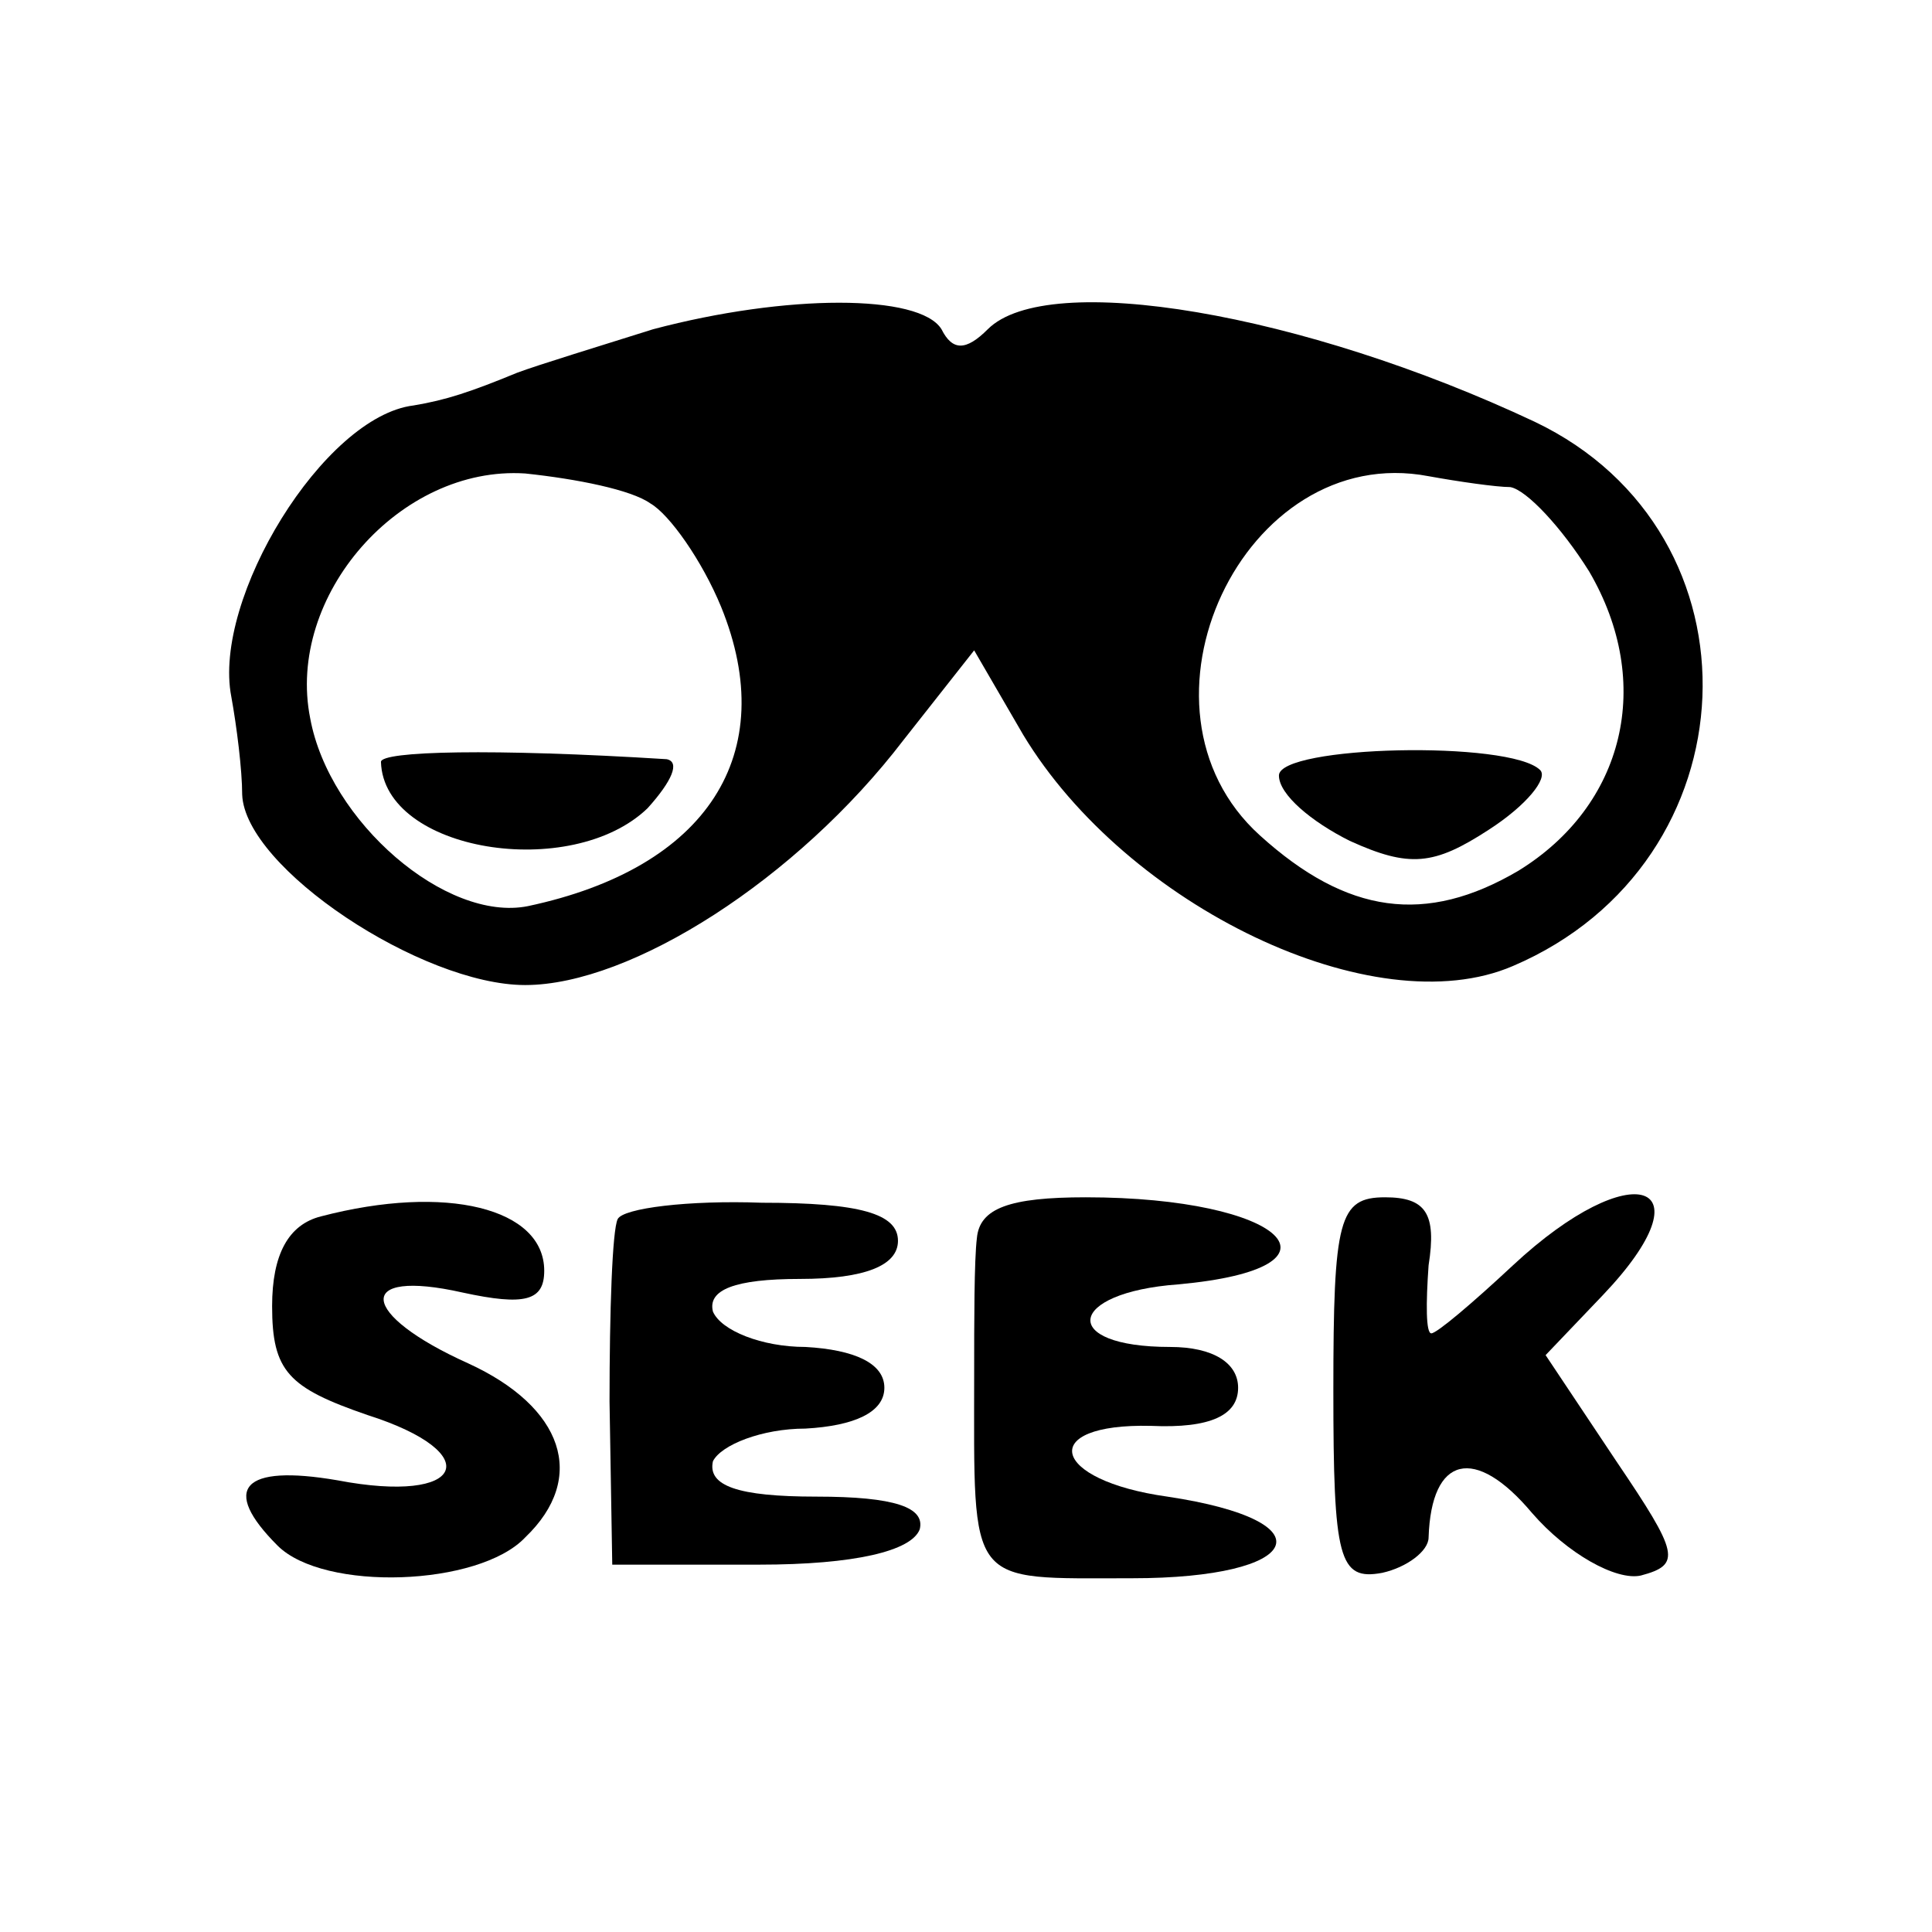
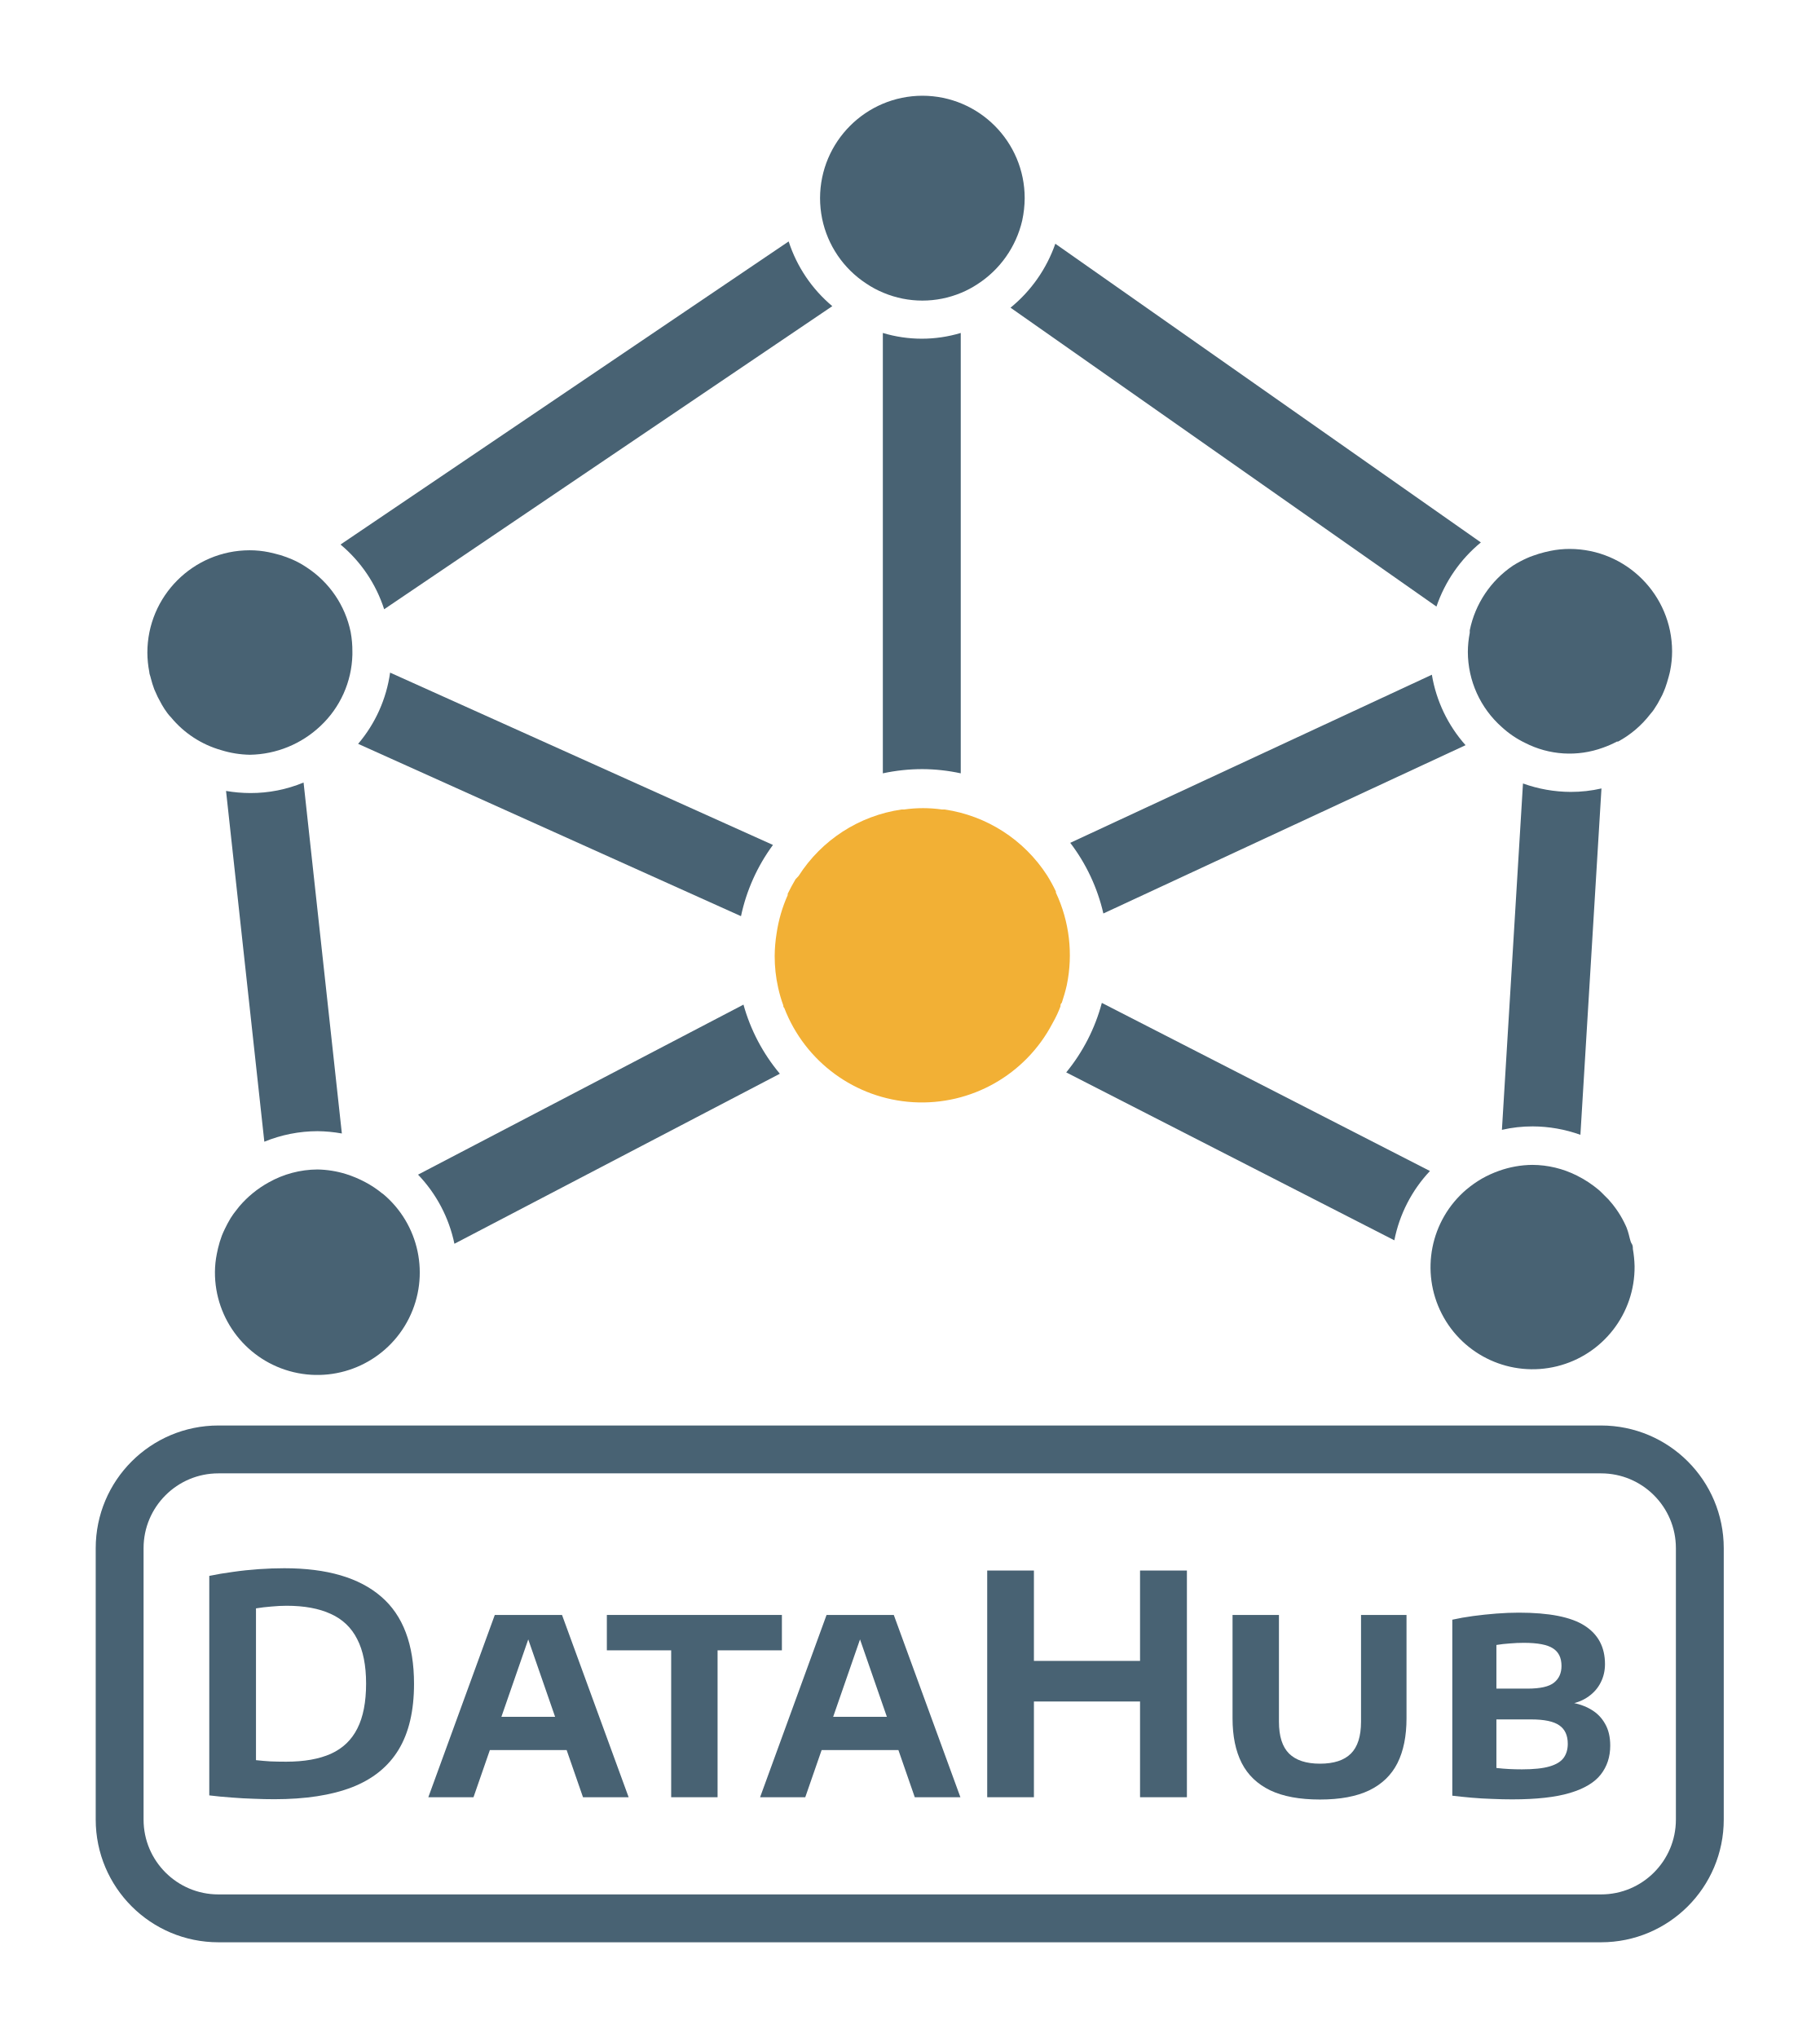
- <svg xmlns="http://www.w3.org/2000/svg" version="1.0" width="71pt" height="71pt" viewBox="0 0 71 71" preserveAspectRatio="xMidYMid meet">
-   <g transform="translate(0,71) scale(0.1,-0.1)" fill="#000000" stroke="none">
-     <path d="M240 589 c-19 -6 -42 -13 -50 -16 -17 -7 -26 -10 -38 -12 -33 -4 -74 -71 -67 -107 2 -11 4 -27 4 -36 1 -27 66 -70 104 -70 39 0 100 39 139 90 l26 33 18 -31 c38 -63 129 -107 180 -85 89 38 94 159 8 200 -85 40 -179 56 -201 34 -8 -8 -13 -8 -17 0 -8 13 -57 13 -106 0z m-1 -64 c7 -4 19 -21 26 -38 22 -54 -5 -96 -71 -110 -30 -6 -73 31 -80 69 -9 45 33 93 79 90 19 -2 39 -6 46 -11z m316 6 c6 -1 19 -15 29 -31 24 -41 13 -86 -26 -110 -34 -20 -63 -16 -95 13 -52 47 -6 145 62 132 11 -2 25 -4 30 -4z" />
-     <path d="M140 430 c1 -33 70 -44 98 -17 9 10 12 17 7 18 -64 4 -105 3 -105 -1z" />
-     <path d="M470 425 c0 -7 12 -17 26 -24 22 -10 31 -9 51 4 14 9 22 19 19 22 -11 11 -96 9 -96 -2z" />
-     <path d="M118 263 c-12 -3 -18 -14 -18 -33 0 -24 6 -30 35 -40 44 -14 36 -33 -11 -24 -35 6 -43 -3 -22 -24 17 -17 74 -15 91 3 23 22 14 48 -21 64 -40 18 -42 35 -2 26 23 -5 30 -3 30 8 0 23 -36 32 -82 20z" />
-     <path d="M227 262 c-2 -4 -3 -34 -3 -67 l1 -60 54 0 c35 0 56 5 59 13 2 8 -9 12 -38 12 -29 0 -40 4 -38 13 3 6 18 12 34 12 18 1 29 6 29 15 0 9 -11 14 -29 15 -16 0 -31 6 -34 13 -2 8 8 12 32 12 24 0 36 5 36 14 0 10 -14 14 -50 14 -27 1 -51 -2 -53 -6z" />
-     <path d="M359 255 c-1 -8 -1 -31 -1 -50 0 -79 -3 -75 58 -75 63 0 73 21 13 30 -43 6 -48 27 -6 26 22 -1 32 4 32 14 0 9 -9 15 -25 15 -41 0 -38 20 3 23 66 6 39 32 -34 32 -28 0 -39 -4 -40 -15z" />
-     <path d="M490 199 c0 -62 2 -70 18 -67 9 2 17 8 17 13 1 30 17 34 38 9 13 -15 31 -25 40 -23 15 4 14 8 -9 42 l-26 39 21 22 c40 42 11 52 -33 11 -15 -14 -28 -25 -30 -25 -2 0 -2 11 -1 25 3 19 -1 25 -16 25 -17 0 -19 -8 -19 -71z" />
+ <svg xmlns="http://www.w3.org/2000/svg" viewBox="0 0 95.046 106.442" version="1.1" id="svg1155" width="95.046" height="106.442">
+   <defs id="defs835">
+     <style id="style833">
+       .a {
+         fill: #2d2d2d;
+       }
+ 
+       .b {
+         isolation: isolate;
+       }
+ 
+       .c {
+         fill: #f2b035;
+       }
+ 
+       .d {
+         fill: #486273;
+       }
+ 
+       .e {
+         fill: #f2f2f2;
+       }
+ 
+       .f {
+         fill: #efefef;
+       }
+     </style>
+   </defs>
+   <text y="-46.085" x="-1335.498" style="font-style:normal;font-variant:normal;font-weight:normal;font-stretch:normal;font-size:8.667px;line-height:1.25;font-family:sans-serif;-inkscape-font-specification:'sans-serif, Normal';font-variant-ligatures:normal;font-variant-caps:normal;font-variant-numeric:normal;letter-spacing:0.45px;white-space:pre;shape-inside:url(#rect2806-98-7);fill:#f8f8f8;fill-opacity:1;stroke:none;stroke-width:1.432" id="text2780-5-2" xml:space="preserve" />
+   <g transform="translate(-399.5643,-74.08908)" id="g67233">
+     <g transform="translate(-676.1046,160.2508)" id="g39357">
+       <g transform="translate(1082.947,-275.2417)" id="g39349">
+         <path style="fill:#486273" class="d" d="m 80,248.35 1.1,-18.09 A 7.09,7.09 0 0 1 79.49,230.44 7.44,7.44 0 0 1 77,230 l -1.1,18.09 a 7.09,7.09 0 0 1 1.61,-0.18 7.44,7.44 0 0 1 2.49,0.44 z" transform="translate(-4.72)" id="path39319" />
+         <path style="fill:#486273" class="d" d="m 82.74,254.31 c 0,-0.1 0,-0.19 -0.07,-0.29 -0.07,-0.1 -0.12,-0.42 -0.19,-0.63 -0.07,-0.21 -0.07,-0.2 -0.11,-0.29 a 5.38,5.38 0 0 0 -0.39,-0.71 c -0.09,-0.14 -0.19,-0.27 -0.29,-0.4 l -0.22,-0.26 -0.41,-0.41 -0.1,-0.09 a 5.76,5.76 0 0 0 -1.14,-0.75 5.23,5.23 0 0 0 -2.33,-0.56 5.31,5.31 0 0 0 -1.74,0.31 v 0 a 5.64,5.64 0 0 0 -0.9,0.41 v 0 a 5.88,5.88 0 0 0 -0.81,0.57 5.33,5.33 0 1 0 8.79,4 6,6 0 0 0 -0.09,-0.9 z" transform="translate(-4.72)" id="path39321" />
+         <path style="fill:#486273" class="d" d="m 75.9,227.06 a 5,5 0 0 0 1.21,0.82 5.09,5.09 0 0 0 4.07,0.25 v 0 a 5.36,5.36 0 0 0 0.73,-0.32 h 0.06 a 5.31,5.31 0 0 0 1.67,-1.42 2.09,2.09 0 0 0 0.14,-0.17 c 0.1,-0.13 0.17,-0.27 0.26,-0.4 l 0.23,-0.43 c 0.06,-0.13 0.11,-0.25 0.16,-0.38 0.05,-0.13 0.13,-0.39 0.18,-0.58 0.05,-0.19 0.06,-0.22 0.08,-0.33 a 5.15,5.15 0 0 0 0.1,-1 5.36,5.36 0 0 0 -5.35,-5.35 5,5 0 0 0 -1,0.1 l -0.31,0.07 a 5.76,5.76 0 0 0 -0.59,0.18 3.24,3.24 0 0 0 -0.33,0.13 5.63,5.63 0 0 0 -0.73,0.39 v 0 A 5.37,5.37 0 0 0 74.22,222 v 0 c 0,0.05 0,0.09 0,0.13 a 5.36,5.36 0 0 0 -0.1,1 5.26,5.26 0 0 0 1.78,3.93 z" transform="translate(-4.72)" id="path39323" />
+         <path style="fill:#486273" class="d" d="m 74.8,217.41 -22.23,-15.6 a 7.48,7.48 0 0 1 -2.34,3.34 l 22.25,15.61 a 7.45,7.45 0 0 1 2.32,-3.35 z" transform="translate(-4.72)" id="path39325" />
+         <path style="fill:#486273" class="d" d="m 17.42,251.42 a 5.42,5.42 0 0 0 -0.9,-0.6 v 0 a 6,6 0 0 0 -1,-0.42 v 0 a 5.35,5.35 0 0 0 -1.5,-0.24 5.25,5.25 0 0 0 -2.55,0.68 5.52,5.52 0 0 0 -1.52,1.24 l -0.15,0.19 a 4.25,4.25 0 0 0 -0.31,0.43 6.45,6.45 0 0 0 -0.31,0.58 c -0.06,0.11 -0.1,0.23 -0.15,0.34 a 5.53,5.53 0 0 0 -0.2,0.66 l -0.06,0.28 a 4.94,4.94 0 0 0 -0.1,0.95 5.35,5.35 0 1 0 8.76,-4.09 z" transform="translate(-4.72)" id="path39327" />
+         <path style="fill:#486273" class="d" d="m 17.51,220.9 23.41,-15.83 a 7.38,7.38 0 0 1 -2.28,-3.38 l -23.41,15.83 a 7.33,7.33 0 0 1 2.28,3.38 z" transform="translate(-4.72)" id="path39329" />
+         <path style="fill:#486273" class="d" d="m 10.52,230.5 a 7.69,7.69 0 0 1 -1.27,-0.11 l 2,18.32 a 7.37,7.37 0 0 1 2.78,-0.55 7.59,7.59 0 0 1 1.27,0.12 l -2,-18.33 a 7.19,7.19 0 0 1 -2.78,0.55 z" transform="translate(-4.72)" id="path39331" />
+         <path style="fill:#486273" class="d" d="m 15.76,222.09 v 0 a 5.3,5.3 0 0 0 -2.29,-3.37 v 0 a 4.71,4.71 0 0 0 -0.76,-0.42 l -0.3,-0.12 a 5,5 0 0 0 -0.63,-0.19 l -0.3,-0.07 a 5,5 0 0 0 -1,-0.1 5.35,5.35 0 0 0 -5.34,5.35 5.45,5.45 0 0 0 0.1,1 c 0,0.11 0.06,0.22 0.08,0.33 a 5.58,5.58 0 0 0 0.18,0.58 l 0.18,0.4 0.22,0.41 a 4.17,4.17 0 0 0 0.29,0.44 1.81,1.81 0 0 0 0.18,0.21 5.26,5.26 0 0 0 2.63,1.72 v 0 a 5.35,5.35 0 0 0 1.5,0.24 5.49,5.49 0 0 0 3.68,-1.5 v 0 a 5.28,5.28 0 0 0 1.67,-3.72 v 0 c 0,0 0,-0.11 0,-0.16 a 5.39,5.39 0 0 0 -0.09,-1.03 z" transform="translate(-4.72)" id="path39333" />
+         <path style="fill:#486273" class="d" d="m 45.63,229.25 a 9.64,9.64 0 0 1 2,0.22 v -23 a 7.05,7.05 0 0 1 -4.07,0 v 23 a 9.81,9.81 0 0 1 2.07,-0.22 z" transform="translate(-4.72)" id="path39335" />
+         <path style="fill:#f2b035" class="c" d="m 52.84,241.64 c 0,-0.07 0,-0.13 0.07,-0.19 0.1,-0.3 0.19,-0.61 0.26,-0.92 v 0 A 7.69,7.69 0 0 0 52.6,235.7 v -0.06 a 8.52,8.52 0 0 0 -0.46,-0.84 v 0 a 7.7,7.7 0 0 0 -5.34,-3.44 h -0.14 a 7,7 0 0 0 -2,0 h -0.13 a 7.69,7.69 0 0 0 -5.37,3.47 L 39,235 c -0.15,0.25 -0.28,0.5 -0.41,0.76 v 0.07 a 7.61,7.61 0 0 0 -0.58,2 v 0 a 7.72,7.72 0 0 0 -0.1,1.18 7.45,7.45 0 0 0 0.18,1.65 v 0 a 7.11,7.11 0 0 0 0.27,0.93 c 0,0.05 0,0.09 0.05,0.13 a 7.7,7.7 0 0 0 14,0.83 c 0.21,-0.37 0.33,-0.64 0.43,-0.91 z" transform="translate(-4.72)" id="path39337" />
+         <path style="fill:#486273" class="d" d="M 55.08,236.79 74,228 a 7.36,7.36 0 0 1 -1.76,-3.68 l -18.89,8.78 a 9.64,9.64 0 0 1 1.73,3.69 z" transform="translate(-4.72)" id="path39339" />
+         <path style="fill:#486273" class="d" d="m 37.82,233.21 -20,-9 a 7.29,7.29 0 0 1 -1.67,3.72 l 20,9 a 9.64,9.64 0 0 1 1.67,-3.72 z" transform="translate(-4.72)" id="path39341" />
+         <path style="fill:#486273" class="d" d="m 36.28,241.55 -17,8.88 a 7.39,7.39 0 0 1 1.9,3.61 l 17,-8.88 a 9.62,9.62 0 0 1 -1.9,-3.61 z" transform="translate(-4.72)" id="path39343" />
+         <path style="fill:#486273" class="d" d="m 53.14,245.09 17.14,8.77 a 7.36,7.36 0 0 1 1.86,-3.62 L 55,241.46 a 9.62,9.62 0 0 1 -1.86,3.63 z" transform="translate(-4.72)" id="path39345" />
+         <path style="fill:#486273" class="d" d="m 45.63,194.08 a 5.36,5.36 0 0 0 -5.35,5.35 5.49,5.49 0 0 0 0.11,1.08 5.33,5.33 0 0 0 2.29,3.37 5,5 0 0 0 0.91,0.49 5.26,5.26 0 0 0 4.07,0 5.06,5.06 0 0 0 0.83,-0.44 5.41,5.41 0 0 0 2.35,-3.33 5.67,5.67 0 0 0 0.13,-1.17 5.35,5.35 0 0 0 -5.34,-5.35 z" transform="translate(-4.72)" id="path39347" />
+       </g>
+       <rect ry="5.159" y="-10.46" x="1081.919" height="24.491" width="82.546" id="rect39351" style="fill:none;fill-opacity:1;stroke:#486273;stroke-width:2.5;stroke-linecap:round;stroke-linejoin:round;stroke-miterlimit:4;stroke-dasharray:none;stroke-opacity:1" />
+       <g style="font-size:16px;line-height:1.25;font-family:'Encode Sans SC';-inkscape-font-specification:'Encode Sans SC, @wght=619,wdth=112.0';fill:#486273;stroke-width:0.752" id="text39355" aria-label="DataHub">
+         <path id="path346" style="-inkscape-font-specification:'Encode Sans SC, @wght=644,wdth=112.0'" d="m 1090.001,7.809 q -0.512,0 -1.08,-0.024 -0.56,-0.016 -1.152,-0.064 -0.584,-0.04 -1.168,-0.112 v -11.464 q 0.568,-0.12 1.232,-0.208 0.664,-0.096 1.352,-0.144 0.696,-0.048 1.336,-0.048 3.344,0 5.056,1.48 1.72,1.472 1.72,4.56 0,2.112 -0.808,3.44 -0.808,1.328 -2.432,1.96 -1.616,0.624 -4.056,0.624 z m 0.616,-1.96 q 1.416,0 2.344,-0.416 0.928,-0.424 1.376,-1.32 0.456,-0.896 0.456,-2.344 0,-1.424 -0.464,-2.32 -0.456,-0.904 -1.384,-1.32 -0.92,-0.424 -2.304,-0.424 -0.368,0 -0.792,0.04 -0.416,0.032 -0.808,0.096 v 7.928 q 0.368,0.04 0.744,0.064 0.376,0.016 0.832,0.016 z" />
+         <path id="path348" style="-inkscape-font-specification:'Encode Sans SC, @wght=644,wdth=112.0'" d="m 1098.044,7.705 3.472,-9.52 h 3.512 l 3.48,9.52 h -2.384 l -2.984,-8.6 h 0.248 l -2.984,8.6 z m 2.6,-2.464 0.544,-1.736 h 4.168 l 0.528,1.736 z" />
+         <path id="path350" style="-inkscape-font-specification:'Encode Sans SC, @wght=644,wdth=112.0'" d="M 1110.73,7.705 V 0.033 h -3.36 V -1.815 h 9.144 v 1.848 h -3.36 V 7.705 Z" />
+         <path id="path352" style="-inkscape-font-specification:'Encode Sans SC, @wght=644,wdth=112.0'" d="m 1115.375,7.705 3.472,-9.52 h 3.512 l 3.48,9.52 h -2.384 l -2.984,-8.6 h 0.248 l -2.984,8.6 z m 2.6,-2.464 0.544,-1.736 h 4.168 l 0.528,1.736 z" />
+         <path id="path354" style="-inkscape-font-specification:'Encode Sans SC, @wght=644,wdth=112.0'" d="m 1127.239,7.705 v -11.84 h 2.44 v 4.72 h 5.544 V -4.135 h 2.448 v 11.84 h -2.448 v -5 h -5.544 v 5 z" />
+         <path id="path356" style="-inkscape-font-specification:'Encode Sans SC, @wght=644,wdth=112.0'" d="m 1144.623,7.825 q -1.592,0 -2.6,-0.48 -1.008,-0.488 -1.488,-1.424 -0.48,-0.944 -0.48,-2.336 v -5.4 h 2.424 v 5.576 q 0,1.136 0.528,1.664 0.536,0.528 1.616,0.528 1.088,0 1.616,-0.528 0.528,-0.528 0.528,-1.664 v -5.576 h 2.376 v 5.4 q 0,1.392 -0.472,2.336 -0.472,0.936 -1.472,1.424 -1,0.48 -2.576,0.48 z" />
+         <path id="path358" style="-inkscape-font-specification:'Encode Sans SC, @wght=644,wdth=112.0'" d="m 1154.663,7.817 q -0.488,0 -1.04,-0.024 -0.544,-0.016 -1.088,-0.064 -0.536,-0.048 -1,-0.104 v -9.192 q 0.496,-0.112 1.088,-0.192 0.6,-0.08 1.208,-0.128 0.616,-0.048 1.176,-0.048 2.384,0 3.44,0.68 1.064,0.68 1.064,2.008 0,0.52 -0.224,0.96 -0.216,0.432 -0.632,0.728 -0.408,0.296 -0.976,0.4 l 0.01,-0.088 q 0.616,0.088 1.088,0.368 0.472,0.272 0.736,0.744 0.272,0.464 0.272,1.144 0,0.88 -0.496,1.512 -0.488,0.624 -1.608,0.96 -1.12,0.336 -3.016,0.336 z m 0.512,-1.568 q 0.92,0 1.44,-0.152 0.52,-0.152 0.736,-0.448 0.216,-0.296 0.216,-0.736 0,-0.656 -0.44,-0.96 -0.44,-0.312 -1.472,-0.312 h -2.072 v -1.608 h 1.872 q 1.008,0 1.392,-0.312 0.392,-0.312 0.392,-0.872 0,-0.64 -0.448,-0.92 -0.44,-0.288 -1.52,-0.288 -0.36,0 -0.728,0.032 -0.368,0.024 -0.704,0.08 V 6.177 q 0.352,0.04 0.672,0.056 0.32,0.016 0.664,0.016 z" />
+       </g>
+     </g>
+     <g id="g67146" />
  </g>
</svg>
